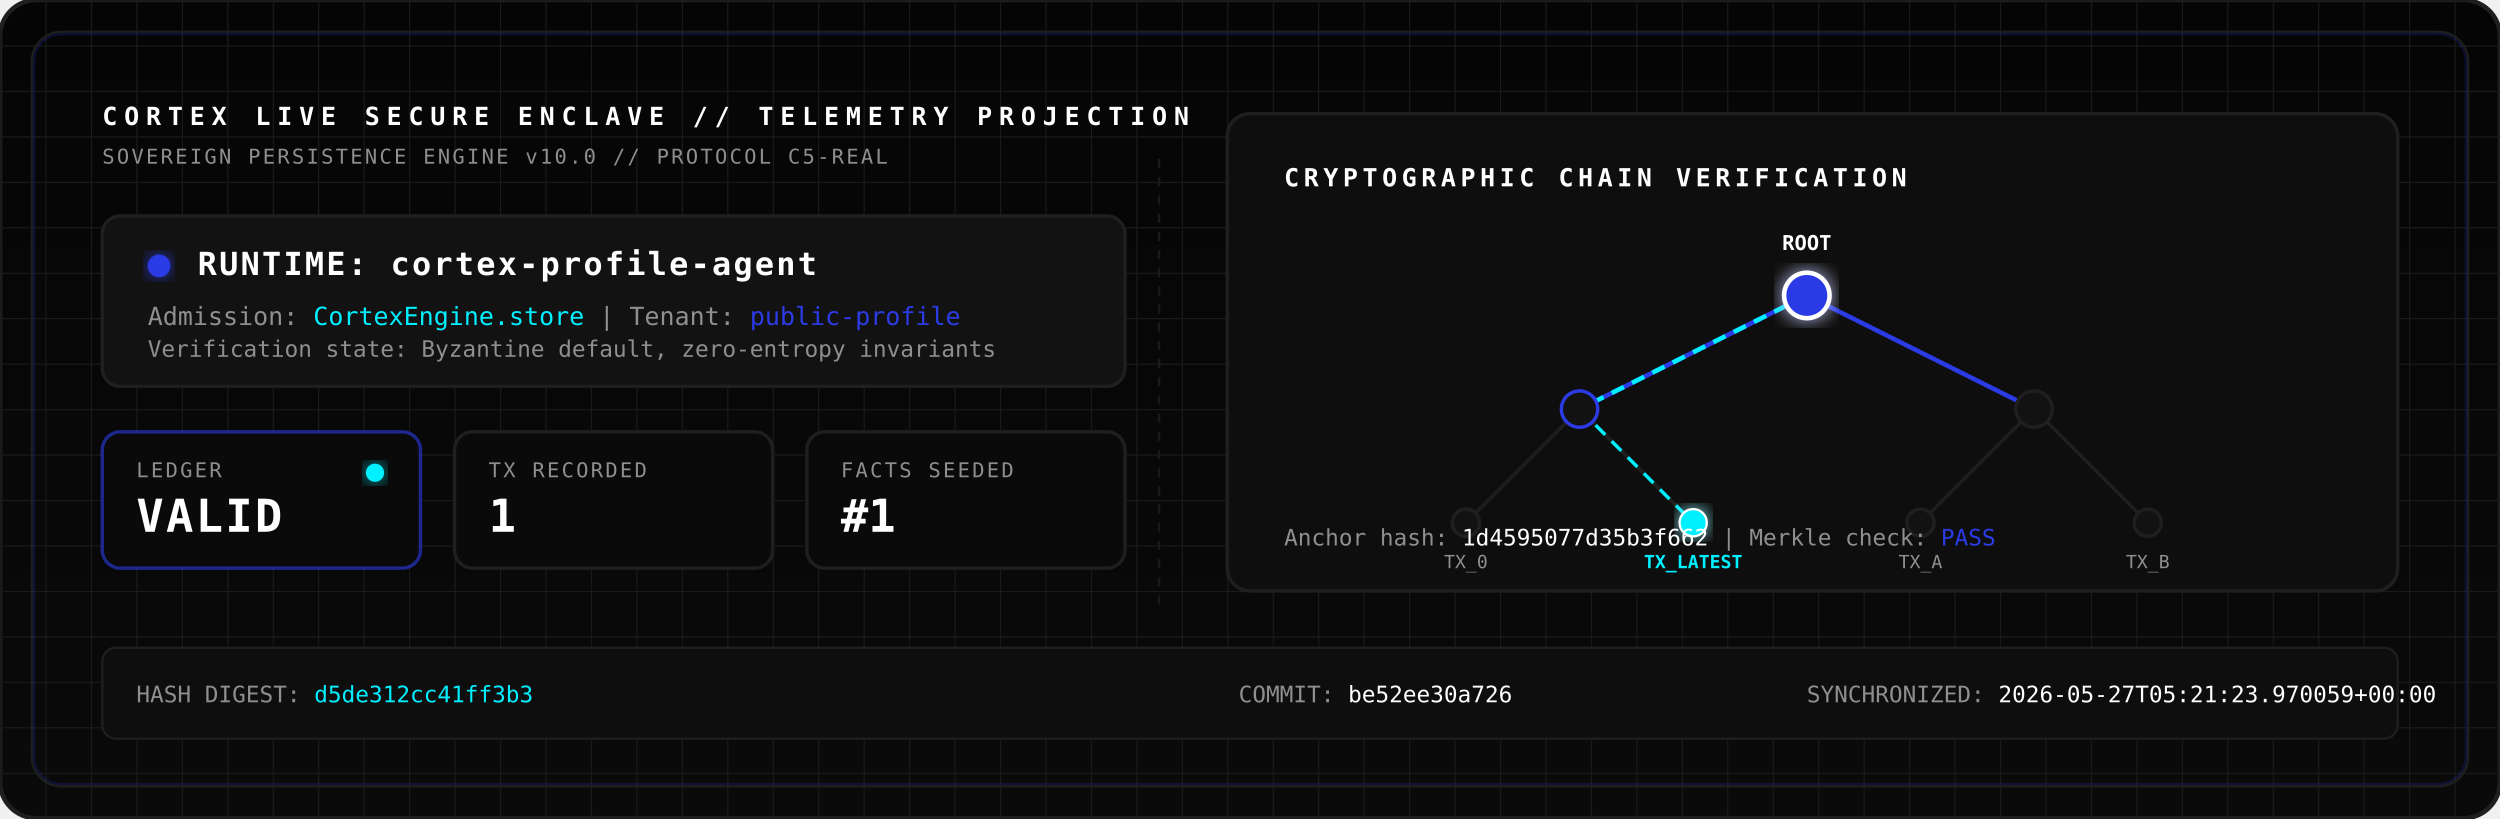
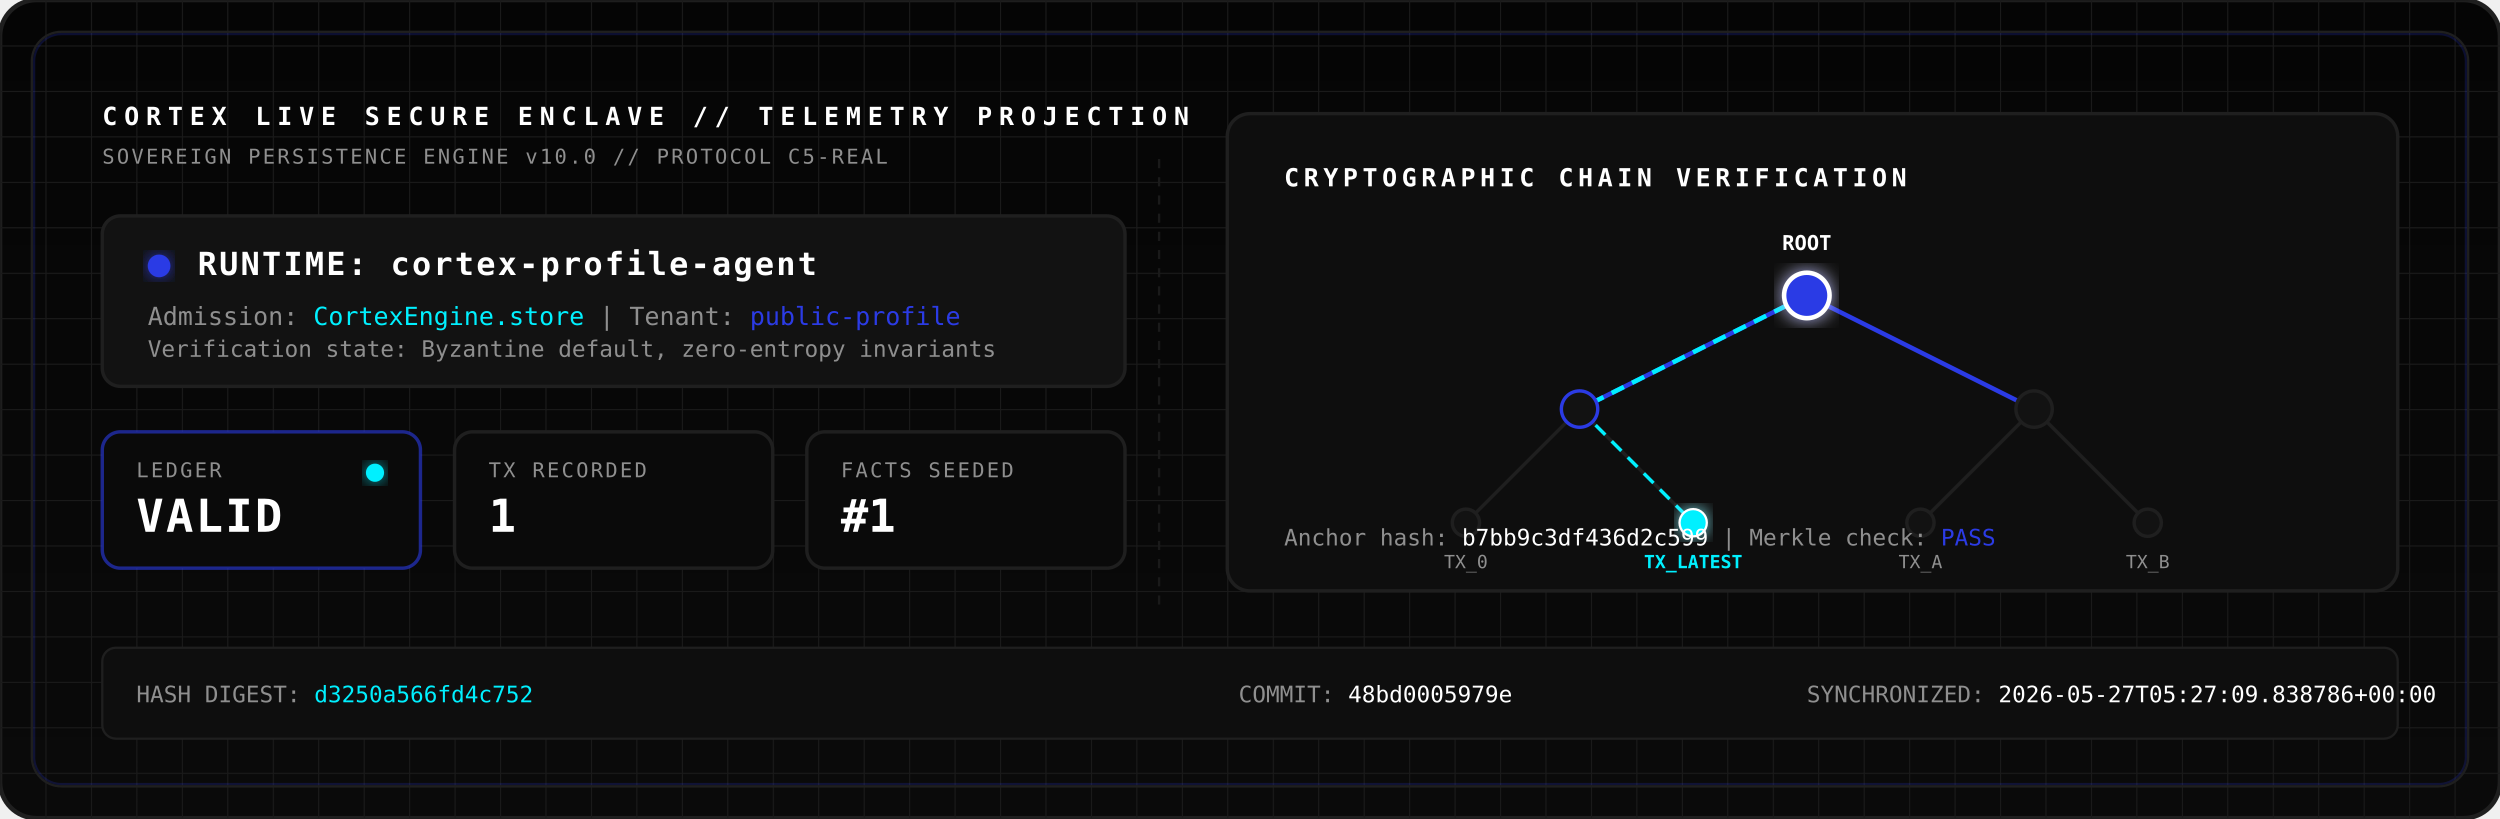
<svg xmlns="http://www.w3.org/2000/svg" width="1100" height="360" viewBox="0 0 1100 360" role="img" aria-labelledby="title desc">
  <style>
    @keyframes pulse {
      0%, 100% { opacity: 0.6; filter: drop-shadow(0 0 2px #2B3BE5); }
      50% { opacity: 1; filter: drop-shadow(0 0 8px #2B3BE5); }
    }
    @keyframes flow {
      to { stroke-dashoffset: -20; }
    }
    @keyframes grid-glow {
      0%, 100% { opacity: 0.15; }
      50% { opacity: 0.3; }
    }
    .glow-active {
      animation: pulse 2s infinite ease-in-out;
    }
    .flow-line {
      stroke-dasharray: 6, 4;
      animation: flow 1.5s linear infinite;
    }
    .grid-bg {
      animation: grid-glow 4s infinite ease-in-out;
    }
  </style>
  <defs>
    <linearGradient id="bg-grad" x1="0" y1="0" x2="0" y2="1">
      <stop offset="0%" stop-color="#050505" />
      <stop offset="100%" stop-color="#0A0A0A" />
    </linearGradient>
    <pattern id="grid" width="20" height="20" patternUnits="userSpaceOnUse">
      <path d="M 20 0 L 0 0 0 20" fill="none" stroke="#1A1A1A" stroke-width="1" />
    </pattern>
    <filter id="glow" x="-20%" y="-20%" width="140%" height="140%">
      <feGaussianBlur stdDeviation="4" result="blur" />
      <feMerge>
        <feMergeNode in="blur" />
        <feMergeNode in="SourceGraphic" />
      </feMerge>
    </filter>
  </defs>
  <rect width="1100" height="360" rx="16" fill="url(#bg-grad)" stroke="#1F1F1F" stroke-width="2" />
  <rect width="1100" height="360" rx="16" fill="url(#grid)" class="grid-bg" />
  <rect x="15" y="15" width="1070" height="330" rx="12" fill="none" stroke="#2B3BE5" stroke-opacity="0.2" stroke-width="1" />
  <rect x="14" y="14" width="1072" height="332" rx="13" fill="none" stroke="#1F1F1F" stroke-width="1" />
  <text x="45" y="55" fill="#FFFFFF" font-family="ui-monospace, SFMono-Regular, Menlo, monospace" font-size="11" font-weight="700" letter-spacing="3">CORTEX LIVE SECURE ENCLAVE // TELEMETRY PROJECTION</text>
  <text x="45" y="72" fill="#8F8F8F" font-family="ui-monospace, SFMono-Regular, Menlo, monospace" font-size="9" letter-spacing="1">SOVEREIGN PERSISTENCE ENGINE v10.0 // PROTOCOL C5-REAL</text>
  <g transform="translate(45 95)">
    <rect width="450" height="75" rx="8" fill="#121212" stroke="#1F1F1F" stroke-width="1.5" />
    <circle cx="25" cy="22" r="5" fill="#2B3BE5" class="glow-active" filter="url(#glow)" />
    <text x="42" y="26" fill="#FFFFFF" font-family="ui-monospace, SFMono-Regular, Menlo, monospace" font-size="14" font-weight="700" letter-spacing="1">RUNTIME: cortex-profile-agent</text>
    <text x="20" y="48" fill="#8F8F8F" font-family="ui-monospace, SFMono-Regular, Menlo, monospace" font-size="11">Admission: <tspan fill="#00F0FF">CortexEngine.store</tspan> | Tenant: <tspan fill="#2B3BE5">public-profile</tspan>
    </text>
    <text x="20" y="62" fill="#8F8F8F" font-family="ui-monospace, SFMono-Regular, Menlo, monospace" font-size="10">Verification state: Byzantine default, zero-entropy invariants</text>
  </g>
  <g transform="translate(45 190)">
    <g transform="translate(0 0)">
      <rect width="140" height="60" rx="8" fill="#0A0A0A" stroke="#2B3BE5" stroke-opacity="0.6" stroke-width="1.5" />
      <text x="15" y="20" fill="#8F8F8F" font-family="ui-monospace, SFMono-Regular, Menlo, monospace" font-size="9" letter-spacing="1">LEDGER</text>
      <text x="15" y="44" fill="#FFFFFF" font-family="ui-monospace, SFMono-Regular, Menlo, monospace" font-size="20" font-weight="700" letter-spacing="1">VALID</text>
      <circle cx="120" cy="18" r="4" fill="#00F0FF" class="glow-active" filter="url(#glow)" />
    </g>
    <g transform="translate(155 0)">
      <rect width="140" height="60" rx="8" fill="#0A0A0A" stroke="#1F1F1F" stroke-width="1.5" />
      <text x="15" y="20" fill="#8F8F8F" font-family="ui-monospace, SFMono-Regular, Menlo, monospace" font-size="9" letter-spacing="1">TX RECORDED</text>
      <text x="15" y="44" fill="#FFFFFF" font-family="ui-monospace, SFMono-Regular, Menlo, monospace" font-size="20" font-weight="700">1</text>
    </g>
    <g transform="translate(310 0)">
      <rect width="140" height="60" rx="8" fill="#0A0A0A" stroke="#1F1F1F" stroke-width="1.5" />
      <text x="15" y="20" fill="#8F8F8F" font-family="ui-monospace, SFMono-Regular, Menlo, monospace" font-size="9" letter-spacing="1">FACTS SEEDED</text>
      <text x="15" y="44" fill="#FFFFFF" font-family="ui-monospace, SFMono-Regular, Menlo, monospace" font-size="20" font-weight="700">#1</text>
    </g>
  </g>
  <g transform="translate(540 50)">
    <line x1="-30" y1="20" x2="-30" y2="220" stroke="#1A1A1A" stroke-width="1" stroke-dasharray="4 4" />
    <rect width="515" height="210" rx="10" fill="#0E0E0E" stroke="#1F1F1F" stroke-width="1.5" />
    <text x="25" y="32" fill="#FFFFFF" font-family="ui-monospace, SFMono-Regular, Menlo, monospace" font-size="11" font-weight="700" letter-spacing="2">CRYPTOGRAPHIC CHAIN VERIFICATION</text>
    <g transform="translate(45 55)">
      <line x1="210" y1="25" x2="110" y2="75" stroke="#2B3BE5" stroke-width="2" />
      <line x1="210" y1="25" x2="310" y2="75" stroke="#2B3BE5" stroke-width="2" />
      <line x1="110" y1="75" x2="60" y2="125" stroke="#1F1F1F" stroke-width="1.5" />
      <line x1="110" y1="75" x2="160" y2="125" stroke="#1F1F1F" stroke-width="1.5" />
      <line x1="310" y1="75" x2="260" y2="125" stroke="#1F1F1F" stroke-width="1.5" />
      <line x1="310" y1="75" x2="360" y2="125" stroke="#1F1F1F" stroke-width="1.5" />
      <line x1="210" y1="25" x2="110" y2="75" stroke="#00F0FF" stroke-width="2" class="flow-line" />
      <line x1="110" y1="75" x2="160" y2="125" stroke="#00F0FF" stroke-width="1.5" class="flow-line" />
      <circle cx="210" cy="25" r="10" fill="#2B3BE5" stroke="#FFFFFF" stroke-width="2" filter="url(#glow)" />
      <text x="210" y="5" fill="#FFFFFF" font-family="ui-monospace, SFMono-Regular, Menlo, monospace" font-size="9" text-anchor="middle" font-weight="700">ROOT</text>
      <circle cx="110" cy="75" r="8" fill="#121212" stroke="#2B3BE5" stroke-width="1.5" />
      <circle cx="310" cy="75" r="8" fill="#121212" stroke="#1F1F1F" stroke-width="1.5" />
      <circle cx="60" cy="125" r="6" fill="#121212" stroke="#1F1F1F" stroke-width="1.5" />
      <circle cx="160" cy="125" r="6" fill="#00F0FF" stroke="#FFFFFF" stroke-width="1" class="glow-active" filter="url(#glow)" />
      <circle cx="260" cy="125" r="6" fill="#121212" stroke="#1F1F1F" stroke-width="1.5" />
      <circle cx="360" cy="125" r="6" fill="#121212" stroke="#1F1F1F" stroke-width="1.5" />
      <text x="60" y="145" fill="#8F8F8F" font-family="ui-monospace, SFMono-Regular, Menlo, monospace" font-size="8" text-anchor="middle">TX_0</text>
      <text x="160" y="145" fill="#00F0FF" font-family="ui-monospace, SFMono-Regular, Menlo, monospace" font-size="8" text-anchor="middle" font-weight="700">TX_LATEST</text>
      <text x="260" y="145" fill="#8F8F8F" font-family="ui-monospace, SFMono-Regular, Menlo, monospace" font-size="8" text-anchor="middle">TX_A</text>
      <text x="360" y="145" fill="#8F8F8F" font-family="ui-monospace, SFMono-Regular, Menlo, monospace" font-size="8" text-anchor="middle">TX_B</text>
    </g>
-     <text x="25" y="190" fill="#8F8F8F" font-family="ui-monospace, SFMono-Regular, Menlo, monospace" font-size="10">Anchor hash: <tspan fill="#FFFFFF">1d4595077d35b3f662</tspan> | Merkle check: <tspan fill="#2B3BE5">PASS</tspan>
+     <text x="25" y="190" fill="#8F8F8F" font-family="ui-monospace, SFMono-Regular, Menlo, monospace" font-size="10">Anchor hash: <tspan fill="#FFFFFF">b7bb9c3df436d2c599</tspan> | Merkle check: <tspan fill="#2B3BE5">PASS</tspan>
    </text>
  </g>
  <g transform="translate(45 285)">
    <rect width="1010" height="40" rx="6" fill="#0E0E0E" stroke="#1F1F1F" stroke-width="1" />
-     <text x="15" y="24" fill="#8F8F8F" font-family="ui-monospace, SFMono-Regular, Menlo, monospace" font-size="10">HASH DIGEST: <tspan fill="#00F0FF">d5de312cc41ff3b3</tspan>
+     <text x="15" y="24" fill="#8F8F8F" font-family="ui-monospace, SFMono-Regular, Menlo, monospace" font-size="10">HASH DIGEST: <tspan fill="#00F0FF">d3250a566fd4c752</tspan>
    </text>
-     <text x="500" y="24" fill="#8F8F8F" font-family="ui-monospace, SFMono-Regular, Menlo, monospace" font-size="10">COMMIT: <tspan fill="#FFFFFF">be52ee30a726</tspan>
+     <text x="500" y="24" fill="#8F8F8F" font-family="ui-monospace, SFMono-Regular, Menlo, monospace" font-size="10">COMMIT: <tspan fill="#FFFFFF">48bd0005979e</tspan>
    </text>
-     <text x="750" y="24" fill="#8F8F8F" font-family="ui-monospace, SFMono-Regular, Menlo, monospace" font-size="10">SYNCHRONIZED: <tspan fill="#FFFFFF">2026-05-27T05:21:23.970059+00:00</tspan>
+     <text x="750" y="24" fill="#8F8F8F" font-family="ui-monospace, SFMono-Regular, Menlo, monospace" font-size="10">SYNCHRONIZED: <tspan fill="#FFFFFF">2026-05-27T05:27:09.838786+00:00</tspan>
    </text>
  </g>
</svg>
